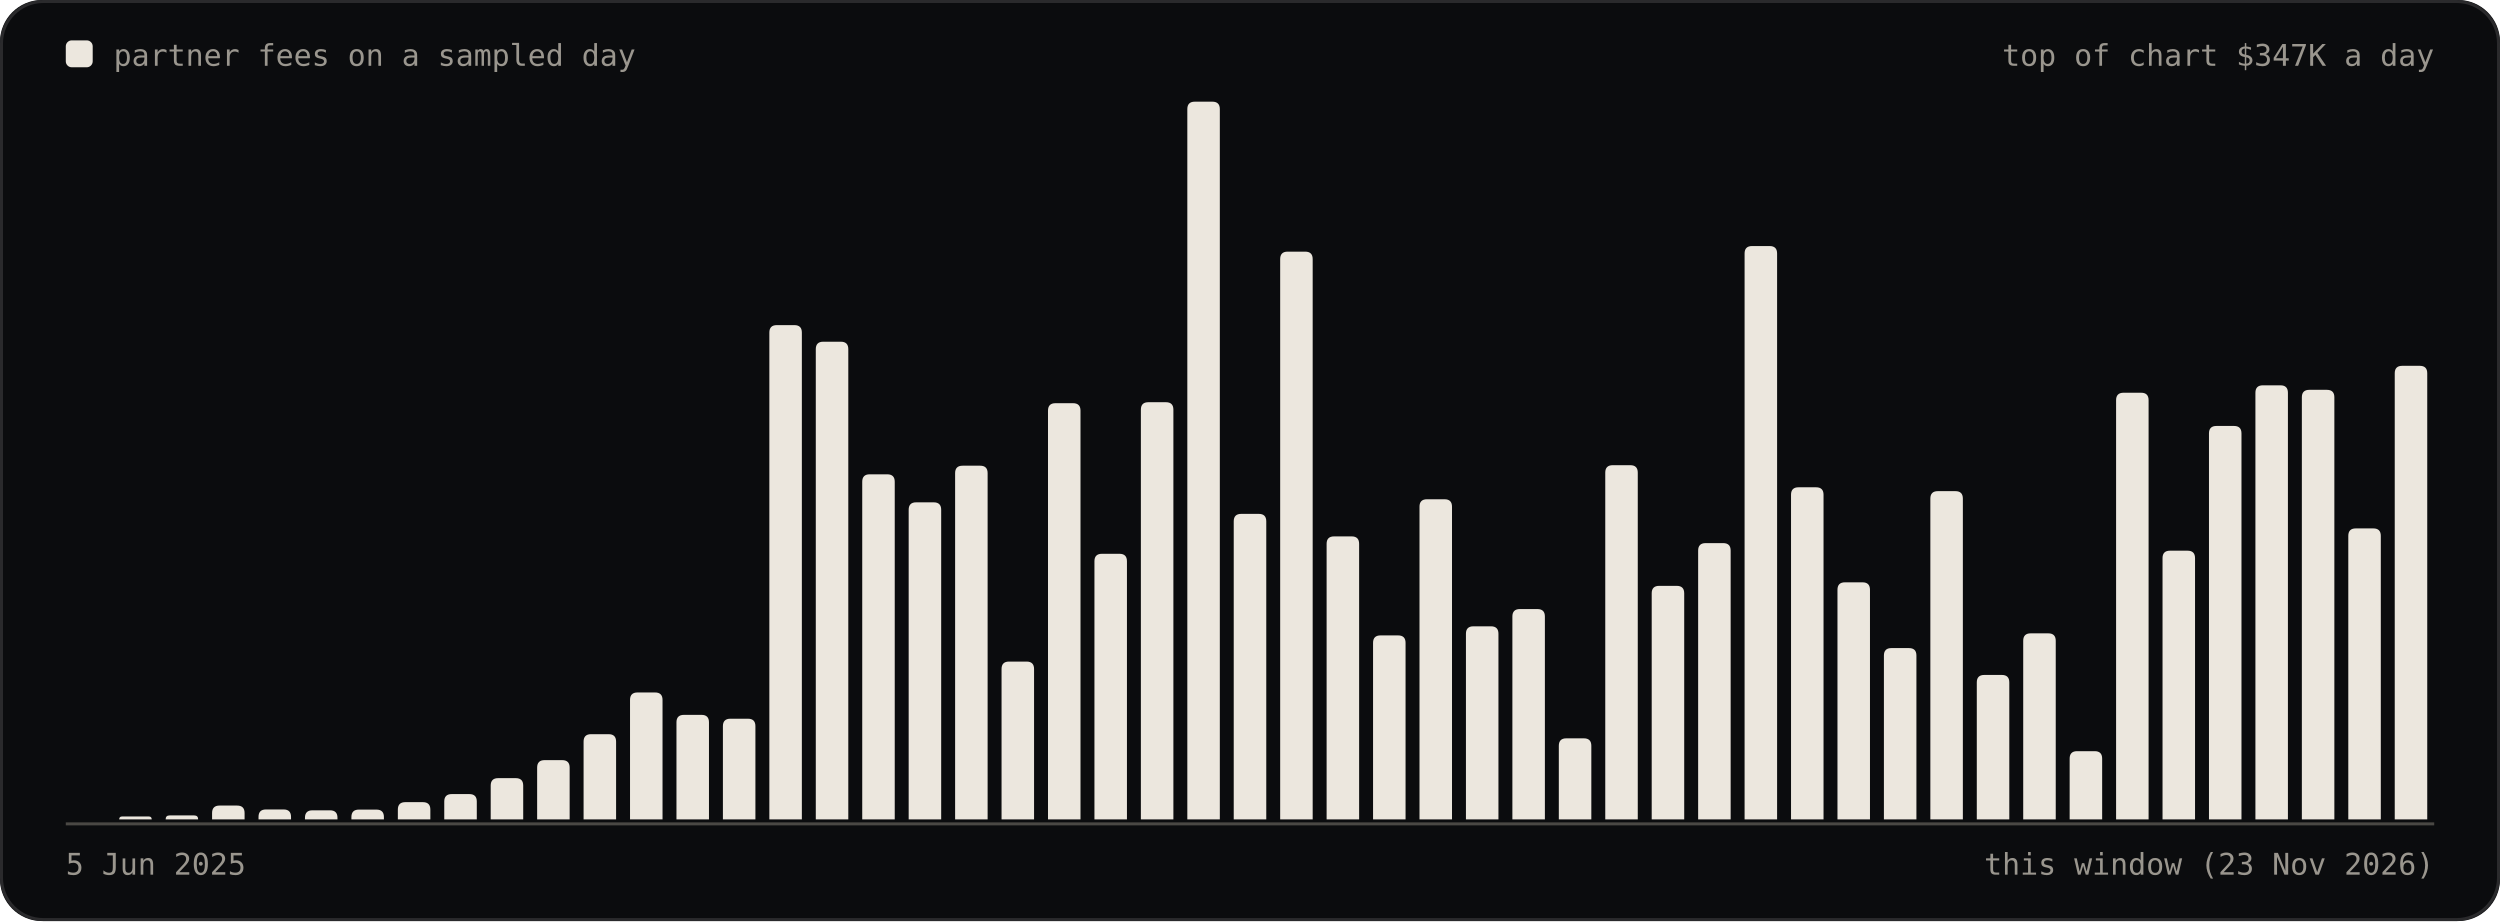
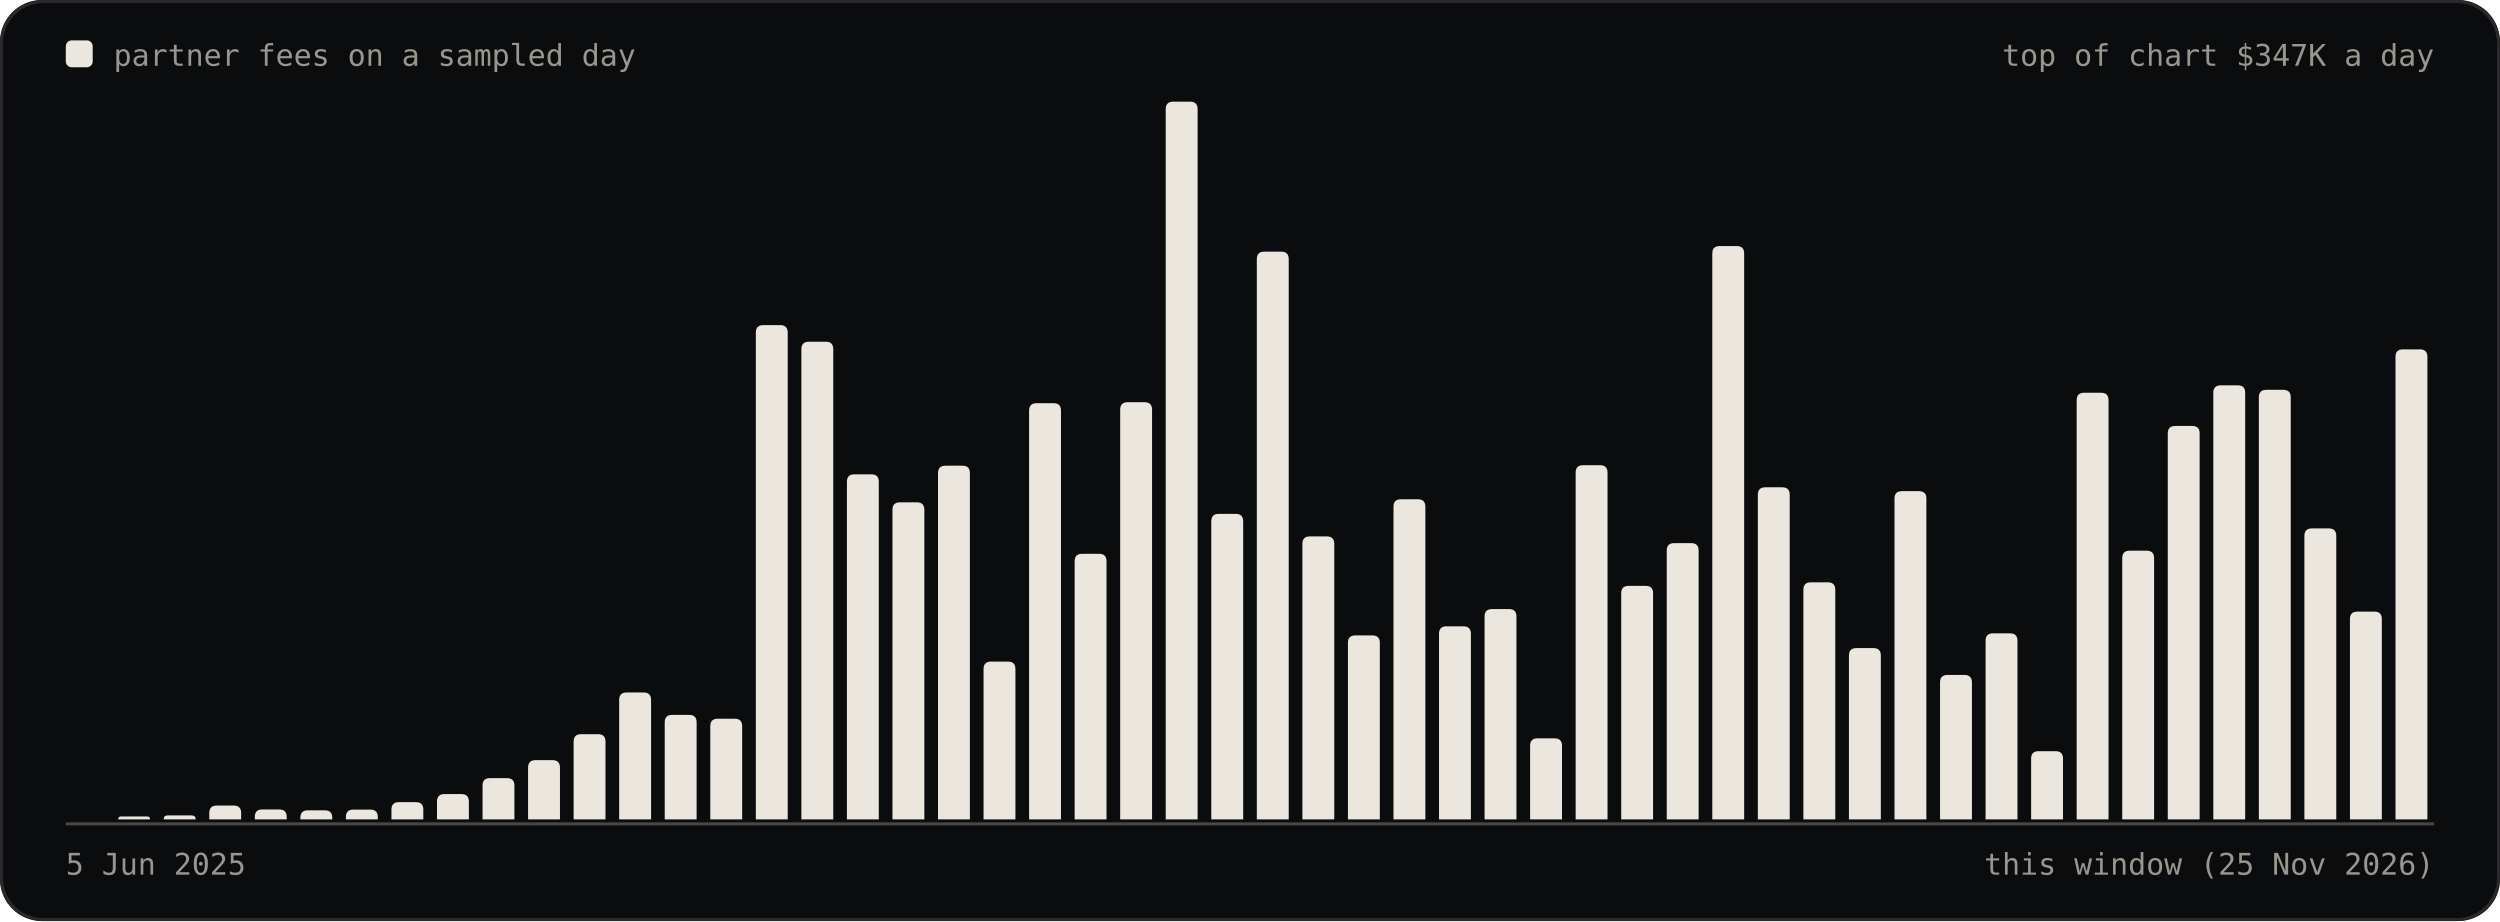
<svg xmlns="http://www.w3.org/2000/svg" viewBox="0 0 836 308" width="836" height="308" font-family="'JetBrains Mono', ui-monospace, SFMono-Regular, Menlo, Consolas, monospace" font-size="9">
  <rect width="836" height="308" rx="14" fill="#0b0c0e" />
  <rect x="0.5" y="0.5" width="835" height="307" rx="14" fill="none" stroke="#2a2a2c" />
  <rect x="22.0" y="13.5" width="9" height="9" rx="2" fill="#ece7de" />
  <text x="38.0" y="22.0" fill="#9a968e" font-size="10" text-anchor="start">partner fees on a sampled day</text>
  <text x="814.0" y="22.0" fill="#9a968e" font-size="10" text-anchor="end">top of chart $347K a day</text>
-   <path d="M39.86 274.00 V274.00 Q39.86 273.03 40.83 273.03 H49.76 Q50.73 273.03 50.73 274.00 V274.00 Z" fill="#ece7de" />
-   <path d="M55.39 274.00 V274.00 Q55.39 272.68 56.70 272.68 H64.94 Q66.26 272.68 66.26 274.00 V274.00 Z" fill="#ece7de" />
-   <path d="M70.92 274.00 V271.88 Q70.92 269.38 73.42 269.38 H79.29 Q81.79 269.38 81.79 271.88 V274.00 Z" fill="#ece7de" />
-   <path d="M86.45 274.00 V273.18 Q86.45 270.68 88.95 270.68 H94.82 Q97.32 270.68 97.32 273.18 V274.00 Z" fill="#ece7de" />
-   <path d="M101.98 274.00 V273.47 Q101.98 270.97 104.48 270.97 H110.35 Q112.85 270.97 112.85 273.47 V274.00 Z" fill="#ece7de" />
-   <path d="M117.51 274.00 V273.23 Q117.51 270.73 120.01 270.73 H125.88 Q128.38 270.73 128.38 273.23 V274.00 Z" fill="#ece7de" />
-   <path d="M133.04 274.00 V270.74 Q133.04 268.24 135.54 268.24 H141.41 Q143.91 268.24 143.91 270.74 V274.00 Z" fill="#ece7de" />
-   <path d="M148.56 274.00 V268.04 Q148.56 265.54 151.06 265.54 H156.94 Q159.44 265.54 159.44 268.04 V274.00 Z" fill="#ece7de" />
-   <path d="M164.09 274.00 V262.71 Q164.09 260.21 166.59 260.21 H172.46 Q174.96 260.21 174.96 262.71 V274.00 Z" fill="#ece7de" />
-   <path d="M179.62 274.00 V256.69 Q179.62 254.19 182.12 254.19 H187.99 Q190.49 254.19 190.49 256.69 V274.00 Z" fill="#ece7de" />
-   <path d="M195.15 274.00 V248.01 Q195.15 245.51 197.65 245.51 H203.52 Q206.02 245.51 206.02 248.01 V274.00 Z" fill="#ece7de" />
-   <path d="M210.68 274.00 V234.06 Q210.68 231.56 213.18 231.56 H219.05 Q221.55 231.56 221.55 234.06 V274.00 Z" fill="#ece7de" />
-   <path d="M226.21 274.00 V241.55 Q226.21 239.05 228.71 239.05 H234.58 Q237.08 239.05 237.08 241.55 V274.00 Z" fill="#ece7de" />
-   <path d="M241.74 274.00 V242.84 Q241.74 240.34 244.24 240.34 H250.11 Q252.61 240.34 252.61 242.84 V274.00 Z" fill="#ece7de" />
-   <path d="M257.27 274.00 V111.22 Q257.27 108.72 259.77 108.72 H265.64 Q268.14 108.72 268.14 111.22 V274.00 Z" fill="#ece7de" />
-   <path d="M272.80 274.00 V116.77 Q272.80 114.27 275.30 114.27 H281.17 Q283.67 114.27 283.67 116.77 V274.00 Z" fill="#ece7de" />
-   <path d="M288.33 274.00 V161.11 Q288.33 158.61 290.83 158.61 H296.70 Q299.20 158.61 299.20 161.11 V274.00 Z" fill="#ece7de" />
-   <path d="M303.86 274.00 V170.48 Q303.86 167.98 306.36 167.98 H312.23 Q314.73 167.98 314.73 170.48 V274.00 Z" fill="#ece7de" />
-   <path d="M319.39 274.00 V158.23 Q319.39 155.73 321.89 155.73 H327.76 Q330.26 155.73 330.26 158.23 V274.00 Z" fill="#ece7de" />
-   <path d="M334.92 274.00 V223.73 Q334.92 221.23 337.42 221.23 H343.29 Q345.79 221.23 345.79 223.73 V274.00 Z" fill="#ece7de" />
-   <path d="M350.45 274.00 V137.33 Q350.45 134.83 352.95 134.83 H358.82 Q361.32 134.83 361.32 137.33 V274.00 Z" fill="#ece7de" />
-   <path d="M365.98 274.00 V187.69 Q365.98 185.19 368.48 185.19 H374.35 Q376.85 185.19 376.85 187.69 V274.00 Z" fill="#ece7de" />
-   <path d="M381.51 274.00 V137.00 Q381.51 134.50 384.01 134.50 H389.88 Q392.38 134.50 392.38 137.00 V274.00 Z" fill="#ece7de" />
-   <path d="M397.04 274.00 V36.50 Q397.04 34.00 399.54 34.00 H405.41 Q407.91 34.00 407.91 36.50 V274.00 Z" fill="#ece7de" />
-   <path d="M412.56 274.00 V174.34 Q412.56 171.84 415.06 171.84 H420.94 Q423.44 171.84 423.44 174.34 V274.00 Z" fill="#ece7de" />
-   <path d="M428.09 274.00 V86.65 Q428.09 84.15 430.59 84.15 H436.46 Q438.96 84.15 438.96 86.65 V274.00 Z" fill="#ece7de" />
-   <path d="M443.62 274.00 V181.87 Q443.62 179.37 446.12 179.37 H451.99 Q454.49 179.37 454.49 181.87 V274.00 Z" fill="#ece7de" />
-   <path d="M459.15 274.00 V214.98 Q459.15 212.48 461.65 212.48 H467.52 Q470.02 212.48 470.02 214.98 V274.00 Z" fill="#ece7de" />
-   <path d="M474.68 274.00 V169.45 Q474.68 166.95 477.18 166.95 H483.05 Q485.55 166.95 485.55 169.45 V274.00 Z" fill="#ece7de" />
-   <path d="M490.21 274.00 V211.94 Q490.21 209.44 492.71 209.44 H498.58 Q501.08 209.44 501.08 211.94 V274.00 Z" fill="#ece7de" />
-   <path d="M505.74 274.00 V206.17 Q505.74 203.67 508.24 203.67 H514.11 Q516.61 203.67 516.61 206.17 V274.00 Z" fill="#ece7de" />
-   <path d="M521.27 274.00 V249.40 Q521.27 246.90 523.77 246.90 H529.64 Q532.14 246.90 532.14 249.40 V274.00 Z" fill="#ece7de" />
-   <path d="M536.80 274.00 V158.06 Q536.80 155.56 539.30 155.56 H545.17 Q547.67 155.56 547.67 158.06 V274.00 Z" fill="#ece7de" />
-   <path d="M552.33 274.00 V198.41 Q552.33 195.91 554.83 195.91 H560.70 Q563.20 195.91 563.20 198.41 V274.00 Z" fill="#ece7de" />
-   <path d="M567.86 274.00 V184.12 Q567.86 181.62 570.36 181.62 H576.23 Q578.73 181.62 578.73 184.12 V274.00 Z" fill="#ece7de" />
-   <path d="M583.39 274.00 V84.78 Q583.39 82.28 585.89 82.28 H591.76 Q594.26 82.28 594.26 84.78 V274.00 Z" fill="#ece7de" />
-   <path d="M598.92 274.00 V165.45 Q598.92 162.95 601.42 162.95 H607.29 Q609.79 162.95 609.79 165.45 V274.00 Z" fill="#ece7de" />
-   <path d="M614.45 274.00 V197.23 Q614.45 194.73 616.95 194.73 H622.82 Q625.32 194.73 625.32 197.23 V274.00 Z" fill="#ece7de" />
-   <path d="M629.98 274.00 V219.22 Q629.98 216.72 632.48 216.72 H638.35 Q640.85 216.72 640.85 219.22 V274.00 Z" fill="#ece7de" />
-   <path d="M645.51 274.00 V166.74 Q645.51 164.24 648.01 164.24 H653.88 Q656.38 164.24 656.38 166.74 V274.00 Z" fill="#ece7de" />
-   <path d="M661.04 274.00 V228.20 Q661.04 225.70 663.54 225.70 H669.41 Q671.91 225.70 671.91 228.20 V274.00 Z" fill="#ece7de" />
-   <path d="M676.56 274.00 V214.29 Q676.56 211.79 679.06 211.79 H684.94 Q687.44 211.79 687.44 214.29 V274.00 Z" fill="#ece7de" />
-   <path d="M692.09 274.00 V253.69 Q692.09 251.19 694.59 251.19 H700.46 Q702.96 251.19 702.96 253.69 V274.00 Z" fill="#ece7de" />
-   <path d="M707.62 274.00 V133.83 Q707.62 131.33 710.12 131.33 H715.99 Q718.49 131.33 718.49 133.83 V274.00 Z" fill="#ece7de" />
-   <path d="M723.15 274.00 V186.65 Q723.15 184.15 725.65 184.15 H731.52 Q734.02 184.15 734.02 186.65 V274.00 Z" fill="#ece7de" />
-   <path d="M738.68 274.00 V144.94 Q738.68 142.44 741.18 142.44 H747.05 Q749.55 142.44 749.55 144.94 V274.00 Z" fill="#ece7de" />
-   <path d="M754.21 274.00 V131.35 Q754.21 128.85 756.71 128.85 H762.58 Q765.08 128.85 765.08 131.35 V274.00 Z" fill="#ece7de" />
-   <path d="M769.74 274.00 V132.86 Q769.74 130.36 772.24 130.36 H778.11 Q780.61 130.36 780.61 132.86 V274.00 Z" fill="#ece7de" />
-   <path d="M785.27 274.00 V179.20 Q785.27 176.70 787.77 176.70 H793.64 Q796.14 176.70 796.14 179.20 V274.00 Z" fill="#ece7de" />
-   <path d="M800.80 274.00 V124.83 Q800.80 122.33 803.30 122.33 H809.17 Q811.67 122.33 811.67 124.83 V274.00 Z" fill="#ece7de" />
+   <path d="M39.52 274.00 V274.00 Q39.52 273.03 40.49 273.03 H49.21 Q50.18 273.03 50.18 274.00 V274.00 Z" fill="#ece7de" />
+   <path d="M54.75 274.00 V274.00 Q54.75 272.68 56.06 272.68 H64.09 Q65.41 272.68 65.41 274.00 V274.00 Z" fill="#ece7de" />
+   <path d="M69.98 274.00 V271.88 Q69.98 269.38 72.48 269.38 H78.14 Q80.64 269.38 80.64 271.88 V274.00 Z" fill="#ece7de" />
+   <path d="M85.21 274.00 V273.18 Q85.21 270.68 87.71 270.68 H93.37 Q95.87 270.68 95.87 273.18 V274.00 Z" fill="#ece7de" />
+   <path d="M100.44 274.00 V273.47 Q100.44 270.97 102.94 270.97 H108.60 Q111.10 270.97 111.10 273.47 V274.00 Z" fill="#ece7de" />
+   <path d="M115.67 274.00 V273.23 Q115.67 270.73 118.17 270.73 H123.83 Q126.33 270.73 126.33 273.23 V274.00 Z" fill="#ece7de" />
+   <path d="M130.90 274.00 V270.74 Q130.90 268.24 133.40 268.24 H139.06 Q141.56 268.24 141.56 270.74 V274.00 Z" fill="#ece7de" />
+   <path d="M146.13 274.00 V268.04 Q146.13 265.54 148.63 265.54 H154.29 Q156.79 265.54 156.79 268.04 V274.00 Z" fill="#ece7de" />
+   <path d="M161.36 274.00 V262.71 Q161.36 260.21 163.86 260.21 H169.52 Q172.02 260.21 172.02 262.71 V274.00 Z" fill="#ece7de" />
+   <path d="M176.59 274.00 V256.69 Q176.59 254.19 179.09 254.19 H184.75 Q187.25 254.19 187.25 256.69 V274.00 Z" fill="#ece7de" />
+   <path d="M191.82 274.00 V248.01 Q191.82 245.51 194.32 245.51 H199.98 Q202.48 245.51 202.48 248.01 V274.00 Z" fill="#ece7de" />
+   <path d="M207.05 274.00 V234.06 Q207.05 231.56 209.55 231.56 H215.22 Q217.72 231.56 217.72 234.06 V274.00 Z" fill="#ece7de" />
+   <path d="M222.28 274.00 V241.55 Q222.28 239.05 224.78 239.05 H230.45 Q232.95 239.05 232.95 241.55 V274.00 Z" fill="#ece7de" />
+   <path d="M237.52 274.00 V242.84 Q237.52 240.34 240.02 240.34 H245.68 Q248.18 240.34 248.18 242.84 V274.00 Z" fill="#ece7de" />
+   <path d="M252.75 274.00 V111.22 Q252.75 108.72 255.25 108.72 H260.91 Q263.41 108.72 263.41 111.22 V274.00 Z" fill="#ece7de" />
+   <path d="M267.98 274.00 V116.77 Q267.98 114.27 270.48 114.27 H276.14 Q278.64 114.27 278.64 116.77 V274.00 Z" fill="#ece7de" />
+   <path d="M283.21 274.00 V161.11 Q283.21 158.61 285.71 158.61 H291.37 Q293.87 158.61 293.87 161.11 V274.00 Z" fill="#ece7de" />
+   <path d="M298.44 274.00 V170.48 Q298.44 167.98 300.94 167.98 H306.60 Q309.10 167.98 309.10 170.48 V274.00 Z" fill="#ece7de" />
+   <path d="M313.67 274.00 V158.23 Q313.67 155.73 316.17 155.73 H321.83 Q324.33 155.73 324.33 158.23 V274.00 Z" fill="#ece7de" />
+   <path d="M328.90 274.00 V223.73 Q328.90 221.23 331.40 221.23 H337.06 Q339.56 221.23 339.56 223.73 V274.00 Z" fill="#ece7de" />
+   <path d="M344.13 274.00 V137.33 Q344.13 134.83 346.63 134.83 H352.29 Q354.79 134.83 354.79 137.33 V274.00 Z" fill="#ece7de" />
+   <path d="M359.36 274.00 V187.69 Q359.36 185.19 361.86 185.19 H367.52 Q370.02 185.19 370.02 187.69 V274.00 Z" fill="#ece7de" />
+   <path d="M374.59 274.00 V137.00 Q374.59 134.50 377.09 134.50 H382.75 Q385.25 134.50 385.25 137.00 V274.00 Z" fill="#ece7de" />
+   <path d="M389.82 274.00 V36.50 Q389.82 34.00 392.32 34.00 H397.98 Q400.48 34.00 400.48 36.50 V274.00 Z" fill="#ece7de" />
+   <path d="M405.05 274.00 V174.34 Q405.05 171.84 407.55 171.84 H413.22 Q415.72 171.84 415.72 174.34 V274.00 Z" fill="#ece7de" />
+   <path d="M420.28 274.00 V86.65 Q420.28 84.15 422.78 84.15 H428.45 Q430.95 84.15 430.95 86.65 V274.00 Z" fill="#ece7de" />
+   <path d="M435.52 274.00 V181.87 Q435.52 179.37 438.02 179.37 H443.68 Q446.18 179.37 446.18 181.87 V274.00 Z" fill="#ece7de" />
+   <path d="M450.75 274.00 V214.98 Q450.75 212.48 453.25 212.48 H458.91 Q461.41 212.48 461.41 214.98 V274.00 Z" fill="#ece7de" />
+   <path d="M465.98 274.00 V169.45 Q465.98 166.95 468.48 166.95 H474.14 Q476.64 166.95 476.64 169.45 V274.00 Z" fill="#ece7de" />
+   <path d="M481.21 274.00 V211.94 Q481.21 209.44 483.71 209.44 H489.37 Q491.87 209.44 491.87 211.94 V274.00 Z" fill="#ece7de" />
+   <path d="M496.44 274.00 V206.17 Q496.44 203.67 498.94 203.67 H504.60 Q507.10 203.67 507.10 206.17 V274.00 Z" fill="#ece7de" />
+   <path d="M511.67 274.00 V249.40 Q511.67 246.90 514.17 246.90 H519.83 Q522.33 246.90 522.33 249.40 V274.00 Z" fill="#ece7de" />
+   <path d="M526.90 274.00 V158.06 Q526.90 155.56 529.40 155.56 H535.06 Q537.56 155.56 537.56 158.06 V274.00 Z" fill="#ece7de" />
+   <path d="M542.13 274.00 V198.41 Q542.13 195.91 544.63 195.91 H550.29 Q552.79 195.91 552.79 198.41 V274.00 Z" fill="#ece7de" />
+   <path d="M557.36 274.00 V184.12 Q557.36 181.62 559.86 181.62 H565.52 Q568.02 181.62 568.02 184.12 V274.00 Z" fill="#ece7de" />
+   <path d="M572.59 274.00 V84.78 Q572.59 82.28 575.09 82.28 H580.75 Q583.25 82.28 583.25 84.78 V274.00 Z" fill="#ece7de" />
+   <path d="M587.82 274.00 V165.45 Q587.82 162.95 590.32 162.95 H595.98 Q598.48 162.95 598.48 165.45 V274.00 Z" fill="#ece7de" />
+   <path d="M603.05 274.00 V197.23 Q603.05 194.73 605.55 194.73 H611.22 Q613.72 194.73 613.72 197.23 V274.00 Z" fill="#ece7de" />
+   <path d="M618.28 274.00 V219.22 Q618.28 216.72 620.78 216.72 H626.45 Q628.95 216.72 628.95 219.22 V274.00 Z" fill="#ece7de" />
+   <path d="M633.52 274.00 V166.74 Q633.52 164.24 636.02 164.24 H641.68 Q644.18 164.24 644.18 166.74 V274.00 Z" fill="#ece7de" />
+   <path d="M648.75 274.00 V228.20 Q648.75 225.70 651.25 225.70 H656.91 Q659.41 225.70 659.41 228.20 V274.00 Z" fill="#ece7de" />
+   <path d="M663.98 274.00 V214.29 Q663.98 211.79 666.48 211.79 H672.14 Q674.64 211.79 674.64 214.29 V274.00 Z" fill="#ece7de" />
+   <path d="M679.21 274.00 V253.69 Q679.21 251.19 681.71 251.19 H687.37 Q689.87 251.19 689.87 253.69 V274.00 Z" fill="#ece7de" />
+   <path d="M694.44 274.00 V133.83 Q694.44 131.33 696.94 131.33 H702.60 Q705.10 131.33 705.10 133.83 V274.00 Z" fill="#ece7de" />
+   <path d="M709.67 274.00 V186.65 Q709.67 184.15 712.17 184.15 H717.83 Q720.33 184.15 720.33 186.65 V274.00 Z" fill="#ece7de" />
+   <path d="M724.90 274.00 V144.94 Q724.90 142.44 727.40 142.44 H733.06 Q735.56 142.44 735.56 144.94 V274.00 Z" fill="#ece7de" />
+   <path d="M740.13 274.00 V131.35 Q740.13 128.85 742.63 128.85 H748.29 Q750.79 128.85 750.79 131.35 V274.00 Z" fill="#ece7de" />
+   <path d="M755.36 274.00 V132.86 Q755.36 130.36 757.86 130.36 H763.52 Q766.02 130.36 766.02 132.86 V274.00 Z" fill="#ece7de" />
+   <path d="M770.59 274.00 V179.20 Q770.59 176.70 773.09 176.70 H778.75 Q781.25 176.70 781.25 179.20 V274.00 Z" fill="#ece7de" />
+   <path d="M785.82 274.00 V207.02 Q785.82 204.52 788.32 204.52 H793.98 Q796.48 204.52 796.48 207.02 V274.00 Z" fill="#ece7de" />
+   <path d="M801.05 274.00 V119.33 Q801.05 116.83 803.55 116.83 H809.22 Q811.72 116.83 811.72 119.33 V274.00 Z" fill="#ece7de" />
  <line x1="22" x2="814.0" y1="275.5" y2="275.5" stroke="#4a4844" />
  <text x="22.0" y="292.5" fill="#9a968e" font-size="10" text-anchor="start">5 Jun 2025</text>
-   <text x="814.0" y="292.5" fill="#9a968e" font-size="10" text-anchor="end">this window (23 Nov 2026)</text>
+   <text x="814.0" y="292.5" fill="#9a968e" font-size="10" text-anchor="end">this window (25 Nov 2026)</text>
</svg>
